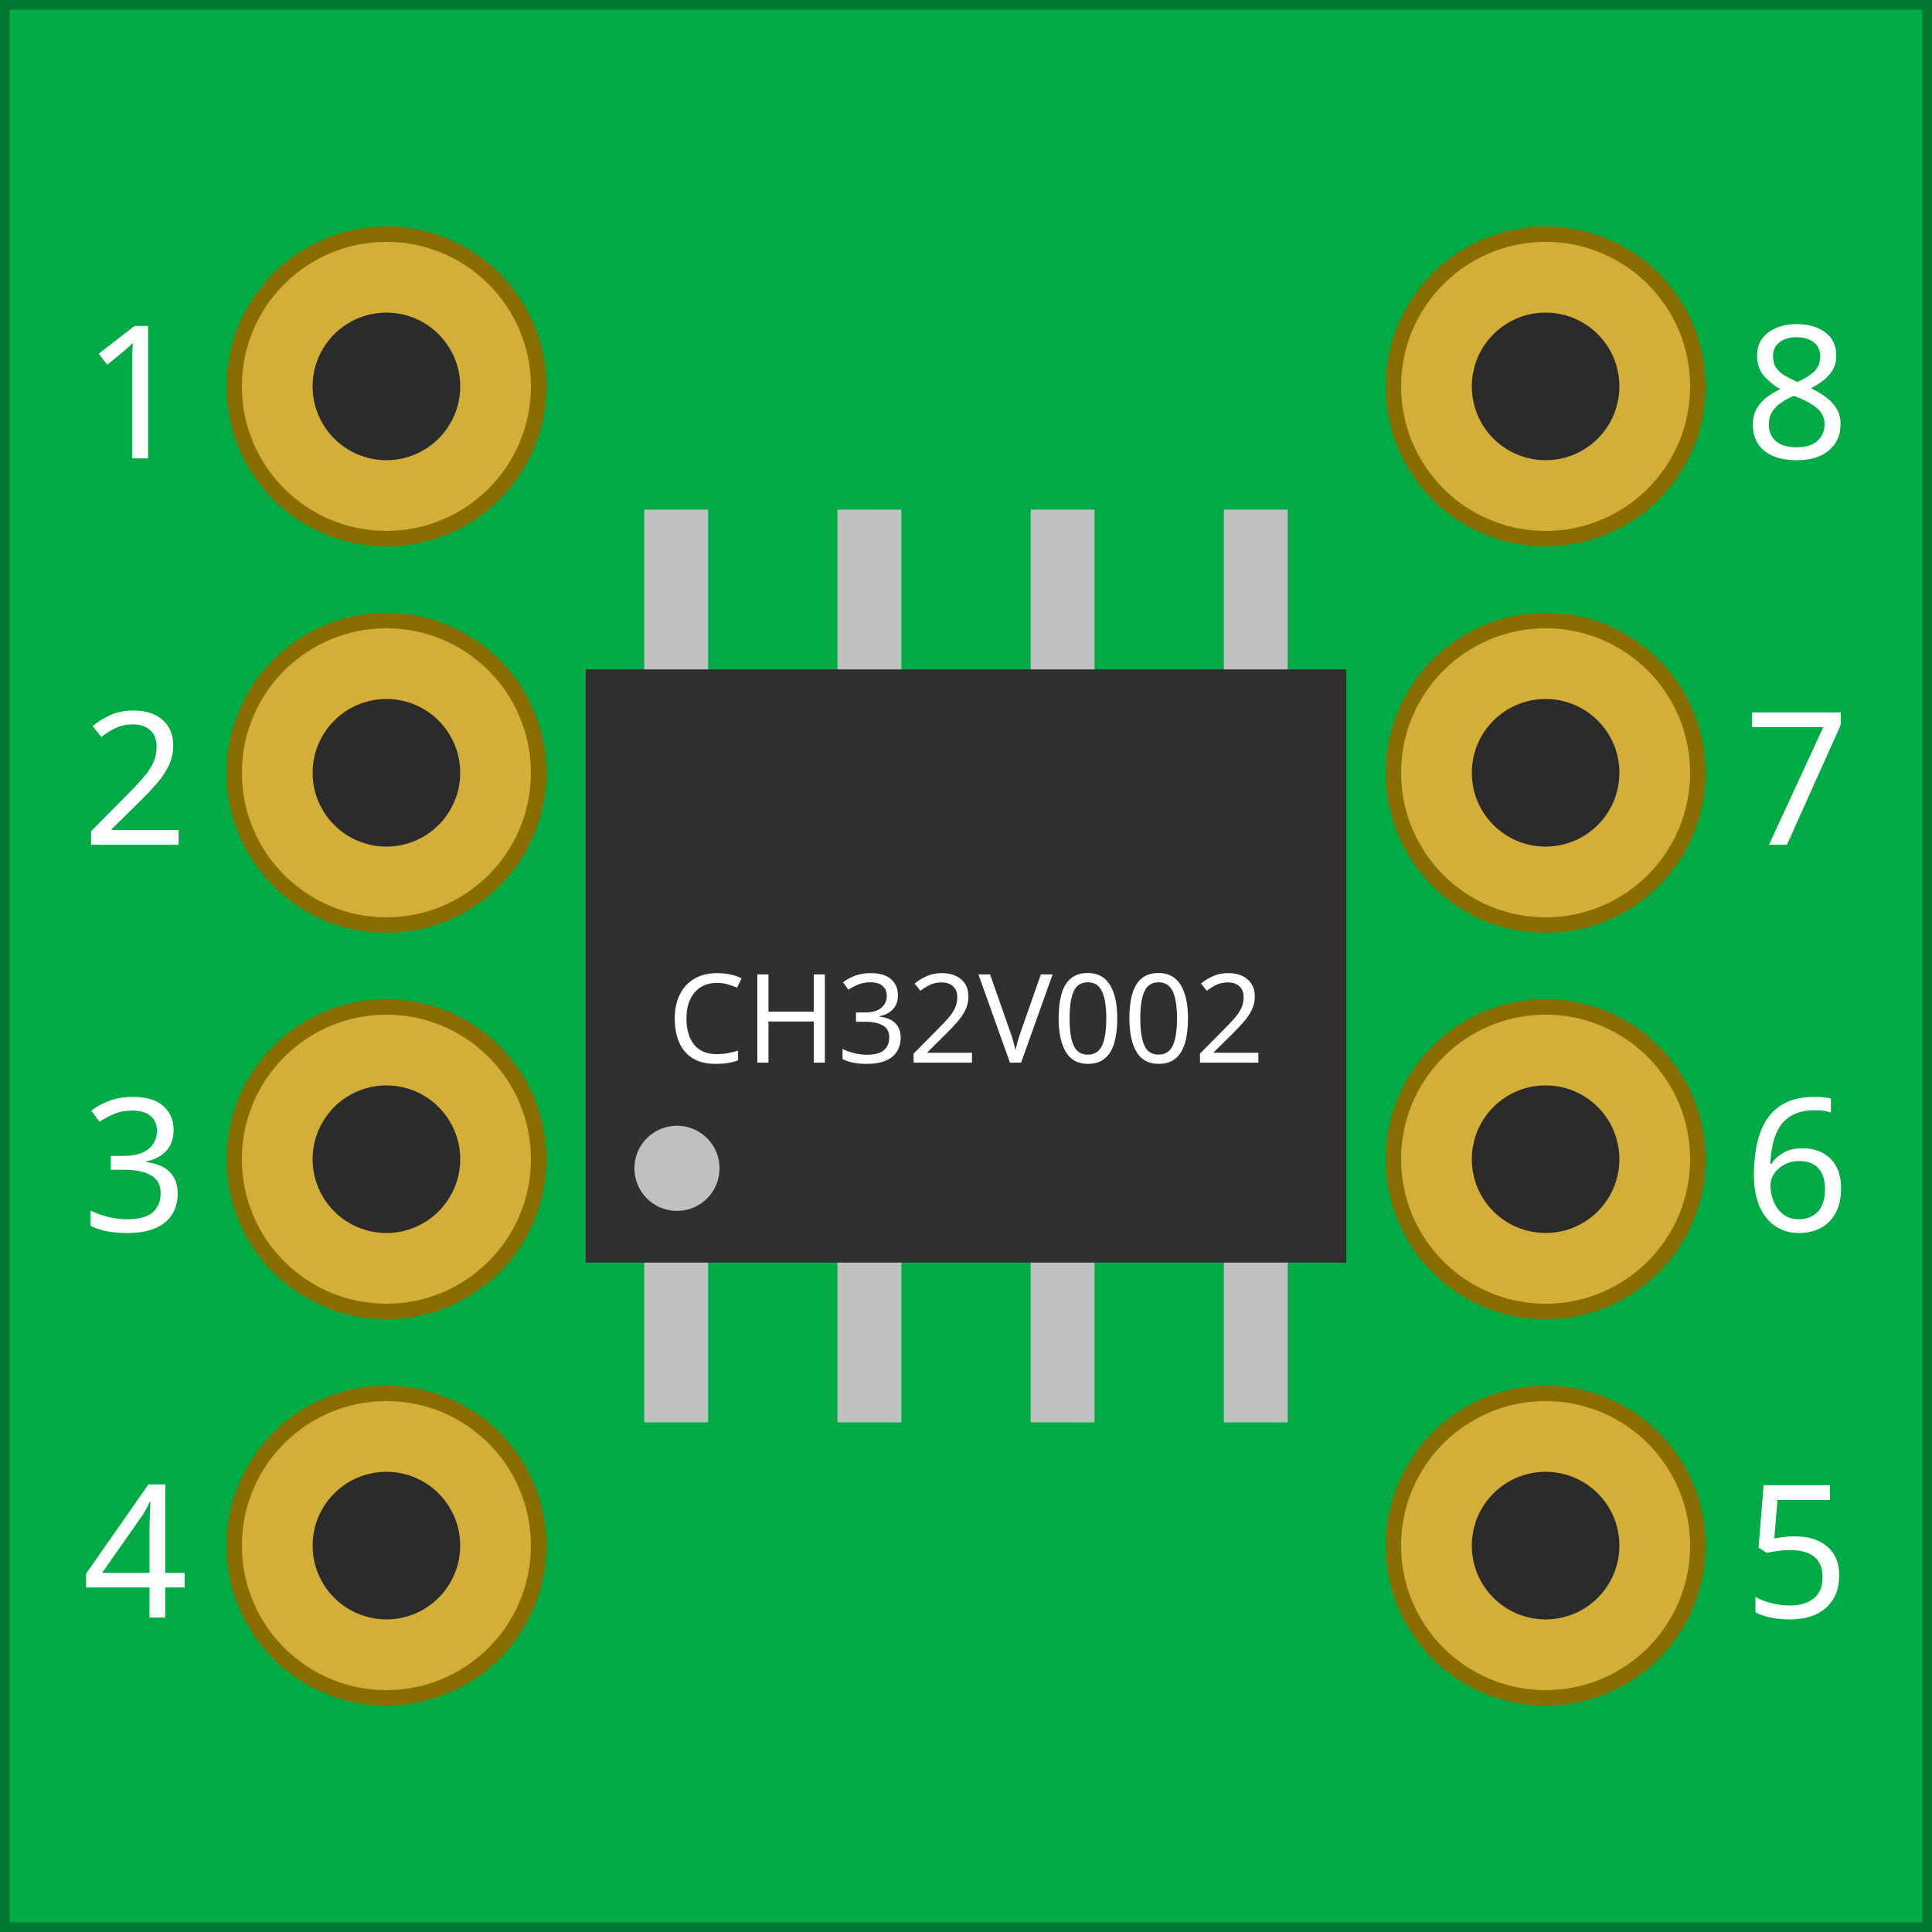
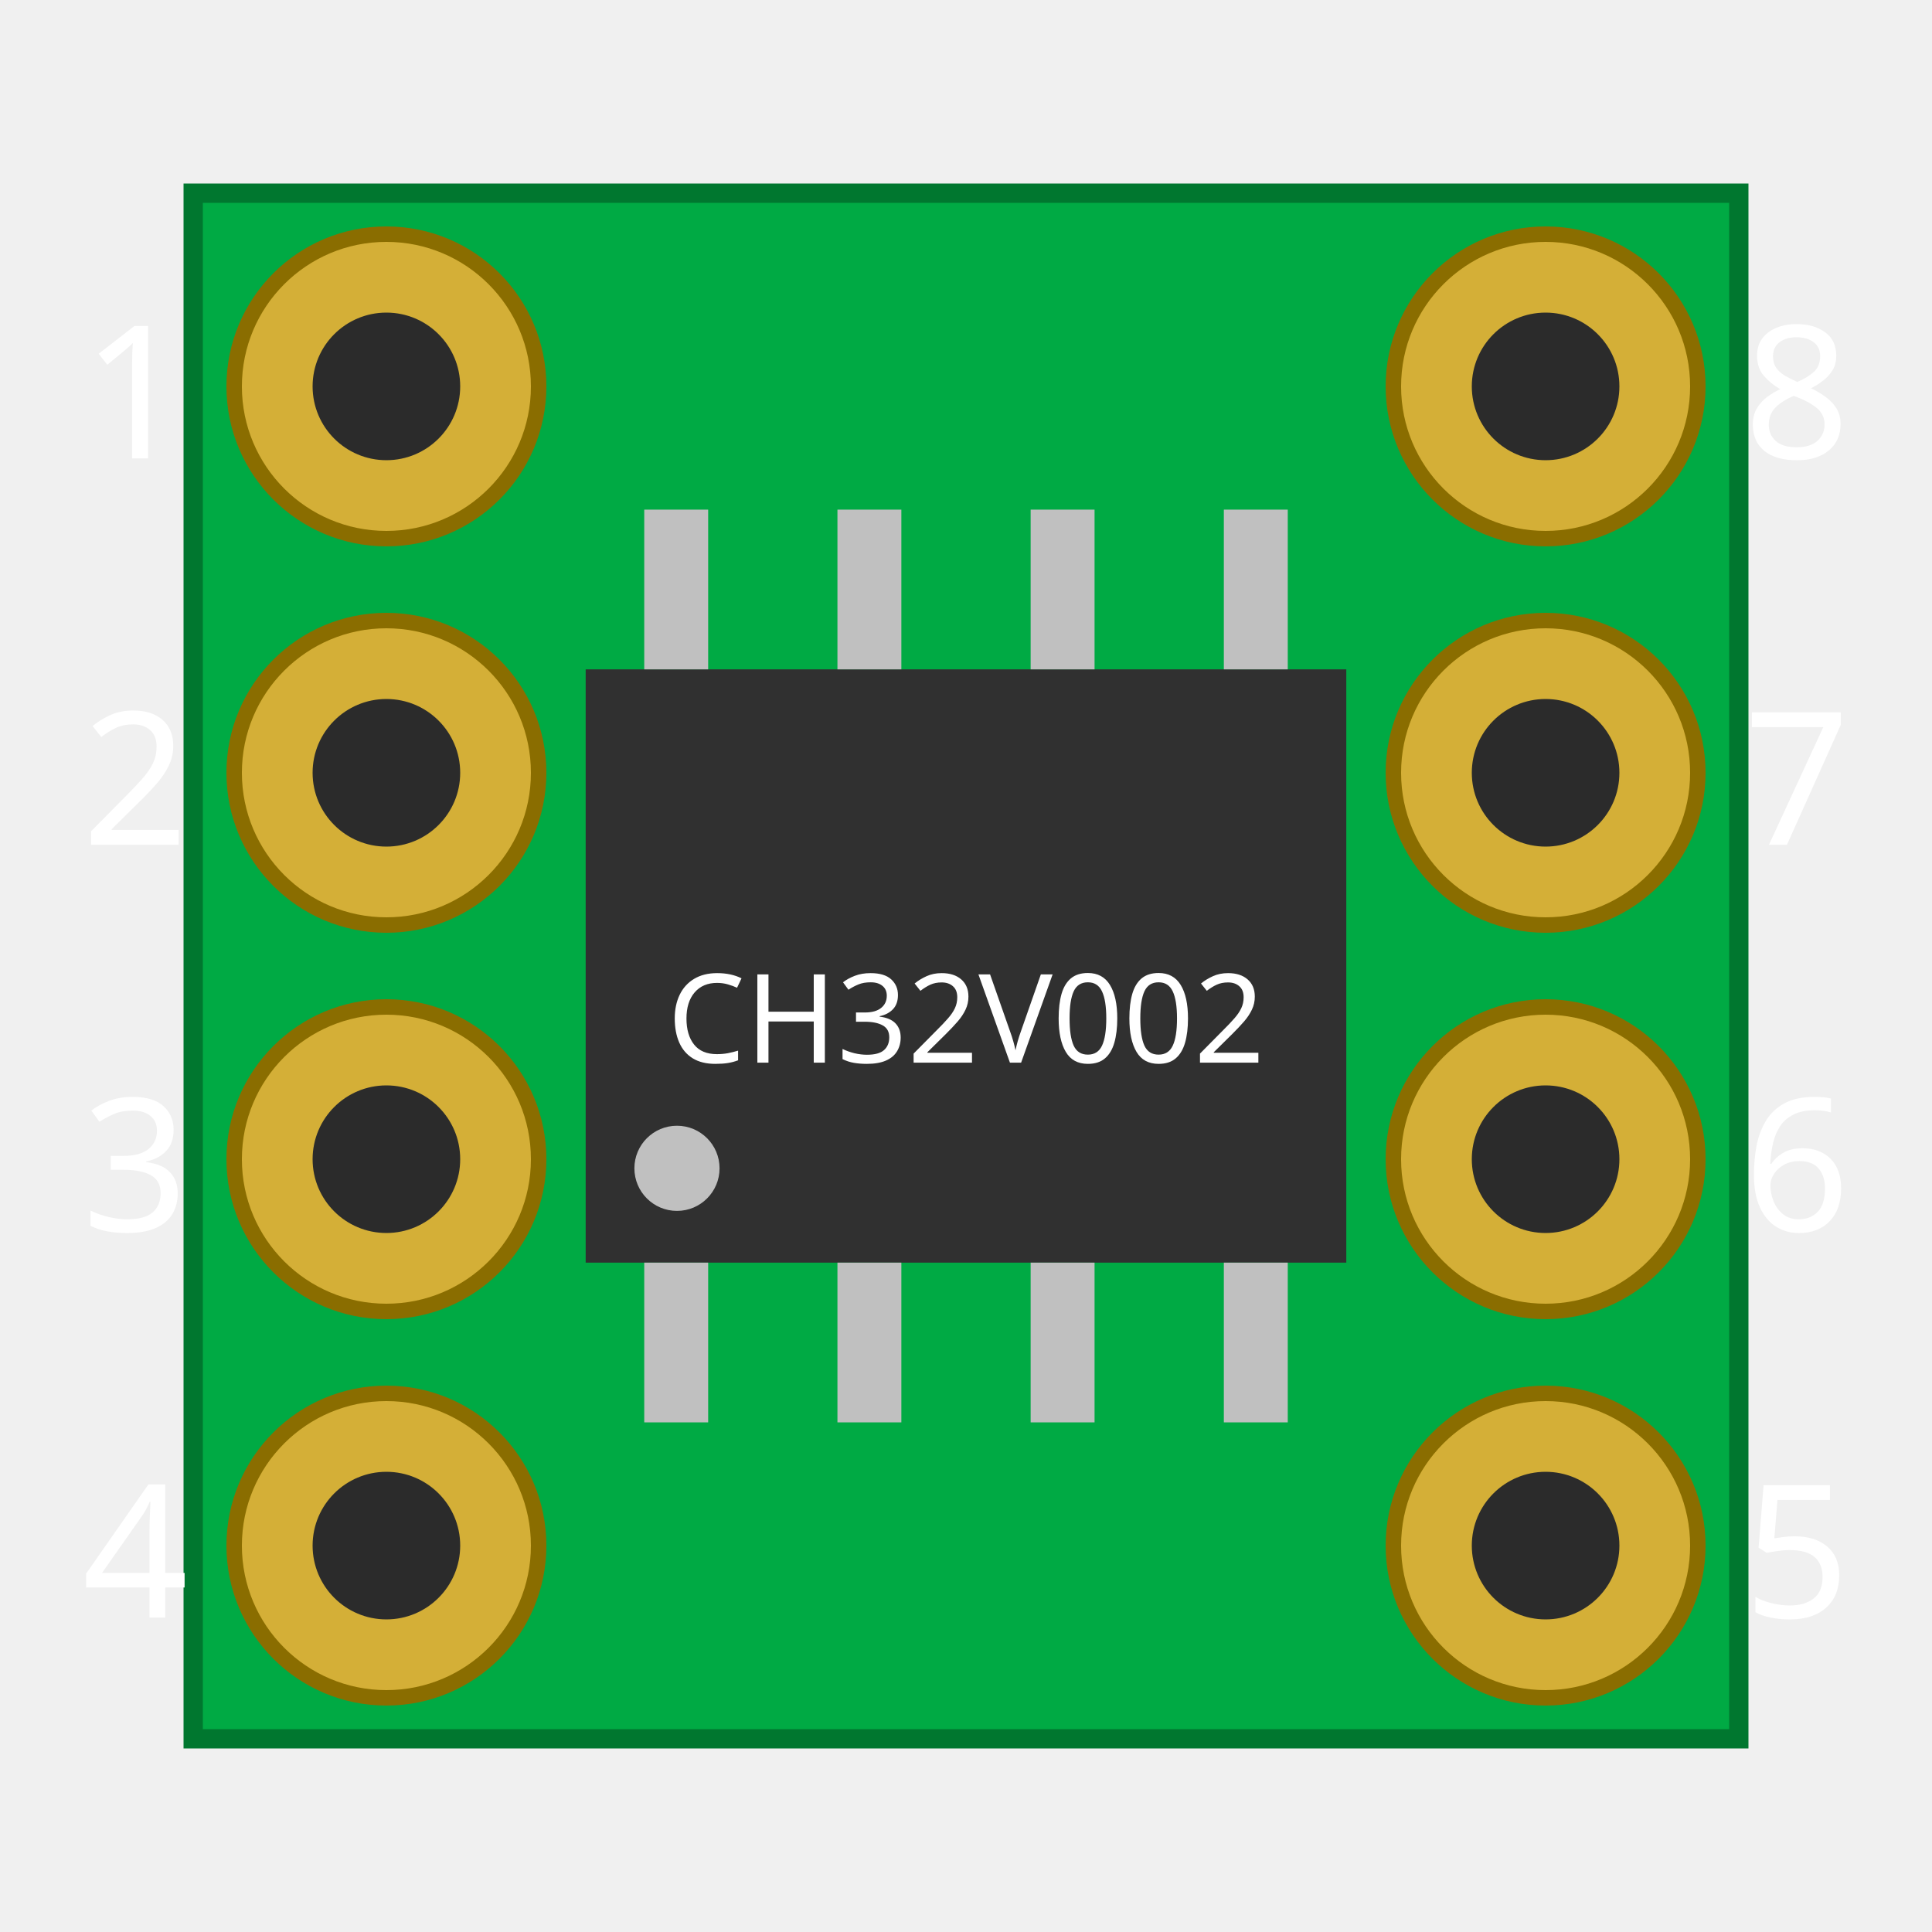
<svg xmlns="http://www.w3.org/2000/svg" width="12.70mm" height="12.70mm" viewBox="0 0 500 500">
  <g id="breadboard">
-     <rect x="0" y="0" width="500" height="500" fill="#00aa44" stroke="#00772f" stroke-width="5" />
+     <rect x="50" y="50" width="400" height="400" fill="#00aa44" stroke="#00772f" stroke-width="5" />
    <rect x="151.57" y="173.23" width="196.85" height="153.54" fill="#303030" stroke="none" />
    <rect x="166.73" y="131.89" width="16.54" height="41.34" fill="#c0c0c0" stroke="none" />
    <rect x="166.73" y="326.77" width="16.54" height="41.34" fill="#c0c0c0" stroke="none" />
    <rect x="216.73" y="131.89" width="16.54" height="41.34" fill="#c0c0c0" stroke="none" />
    <rect x="216.73" y="326.77" width="16.54" height="41.34" fill="#c0c0c0" stroke="none" />
    <rect x="266.73" y="131.89" width="16.54" height="41.34" fill="#c0c0c0" stroke="none" />
    <rect x="266.73" y="326.77" width="16.54" height="41.34" fill="#c0c0c0" stroke="none" />
    <rect x="316.73" y="131.89" width="16.54" height="41.34" fill="#c0c0c0" stroke="none" />
    <rect x="316.73" y="326.77" width="16.54" height="41.34" fill="#c0c0c0" stroke="none" />
    <circle cx="175.20" cy="302.36" r="11.02" fill="#c0c0c0" stroke="none" />
    <text x="250.00" y="262.60" font-size="32" fill="#ffffff" text-anchor="middle" dominant-baseline="central" font-family="DroidSans">CH32V002</text>
    <circle id="connector0pin" connectorname="PD6/PA1" cx="100.0" cy="100.0" r="39.4" fill="#d4af37" stroke="#8a6d00" stroke-width="4" />
    <circle cx="100.0" cy="100.0" r="19.1" fill="#2b2b2b" stroke="none" />
    <text x="35.0" y="100.0" font-size="48" fill="#ffffff" text-anchor="middle" dominant-baseline="central" font-family="DroidSans">1</text>
    <circle id="connector1pin" connectorname="VSS" cx="100.0" cy="200.0" r="39.4" fill="#d4af37" stroke="#8a6d00" stroke-width="4" />
    <circle cx="100.0" cy="200.0" r="19.1" fill="#2b2b2b" stroke="none" />
    <text x="35.0" y="200.0" font-size="48" fill="#ffffff" text-anchor="middle" dominant-baseline="central" font-family="DroidSans">2</text>
    <circle id="connector2pin" connectorname="PA2" cx="100.0" cy="300.0" r="39.4" fill="#d4af37" stroke="#8a6d00" stroke-width="4" />
    <circle cx="100.0" cy="300.0" r="19.1" fill="#2b2b2b" stroke="none" />
    <text x="35.0" y="300.0" font-size="48" fill="#ffffff" text-anchor="middle" dominant-baseline="central" font-family="DroidSans">3</text>
    <circle id="connector3pin" connectorname="VDD" cx="100.0" cy="400.0" r="39.4" fill="#d4af37" stroke="#8a6d00" stroke-width="4" />
    <circle cx="100.0" cy="400.0" r="19.1" fill="#2b2b2b" stroke="none" />
    <text x="35.0" y="400.0" font-size="48" fill="#ffffff" text-anchor="middle" dominant-baseline="central" font-family="DroidSans">4</text>
    <circle id="connector7pin" connectorname="PD1/PD4/PD5" cx="400.0" cy="100.0" r="39.4" fill="#d4af37" stroke="#8a6d00" stroke-width="4" />
    <circle cx="400.0" cy="100.0" r="19.1" fill="#2b2b2b" stroke="none" />
    <text x="465.0" y="100.0" font-size="48" fill="#ffffff" text-anchor="middle" dominant-baseline="central" font-family="DroidSans">8</text>
    <circle id="connector6pin" connectorname="PC4" cx="400.0" cy="200.0" r="39.4" fill="#d4af37" stroke="#8a6d00" stroke-width="4" />
    <circle cx="400.0" cy="200.0" r="19.1" fill="#2b2b2b" stroke="none" />
    <text x="465.0" y="200.0" font-size="48" fill="#ffffff" text-anchor="middle" dominant-baseline="central" font-family="DroidSans">7</text>
    <circle id="connector5pin" connectorname="PC2" cx="400.0" cy="300.0" r="39.4" fill="#d4af37" stroke="#8a6d00" stroke-width="4" />
    <circle cx="400.0" cy="300.0" r="19.1" fill="#2b2b2b" stroke="none" />
    <text x="465.0" y="300.0" font-size="48" fill="#ffffff" text-anchor="middle" dominant-baseline="central" font-family="DroidSans">6</text>
    <circle id="connector4pin" connectorname="PC1" cx="400.0" cy="400.0" r="39.4" fill="#d4af37" stroke="#8a6d00" stroke-width="4" />
    <circle cx="400.0" cy="400.0" r="19.1" fill="#2b2b2b" stroke="none" />
    <text x="465.0" y="400.0" font-size="48" fill="#ffffff" text-anchor="middle" dominant-baseline="central" font-family="DroidSans">5</text>
  </g>
</svg>
